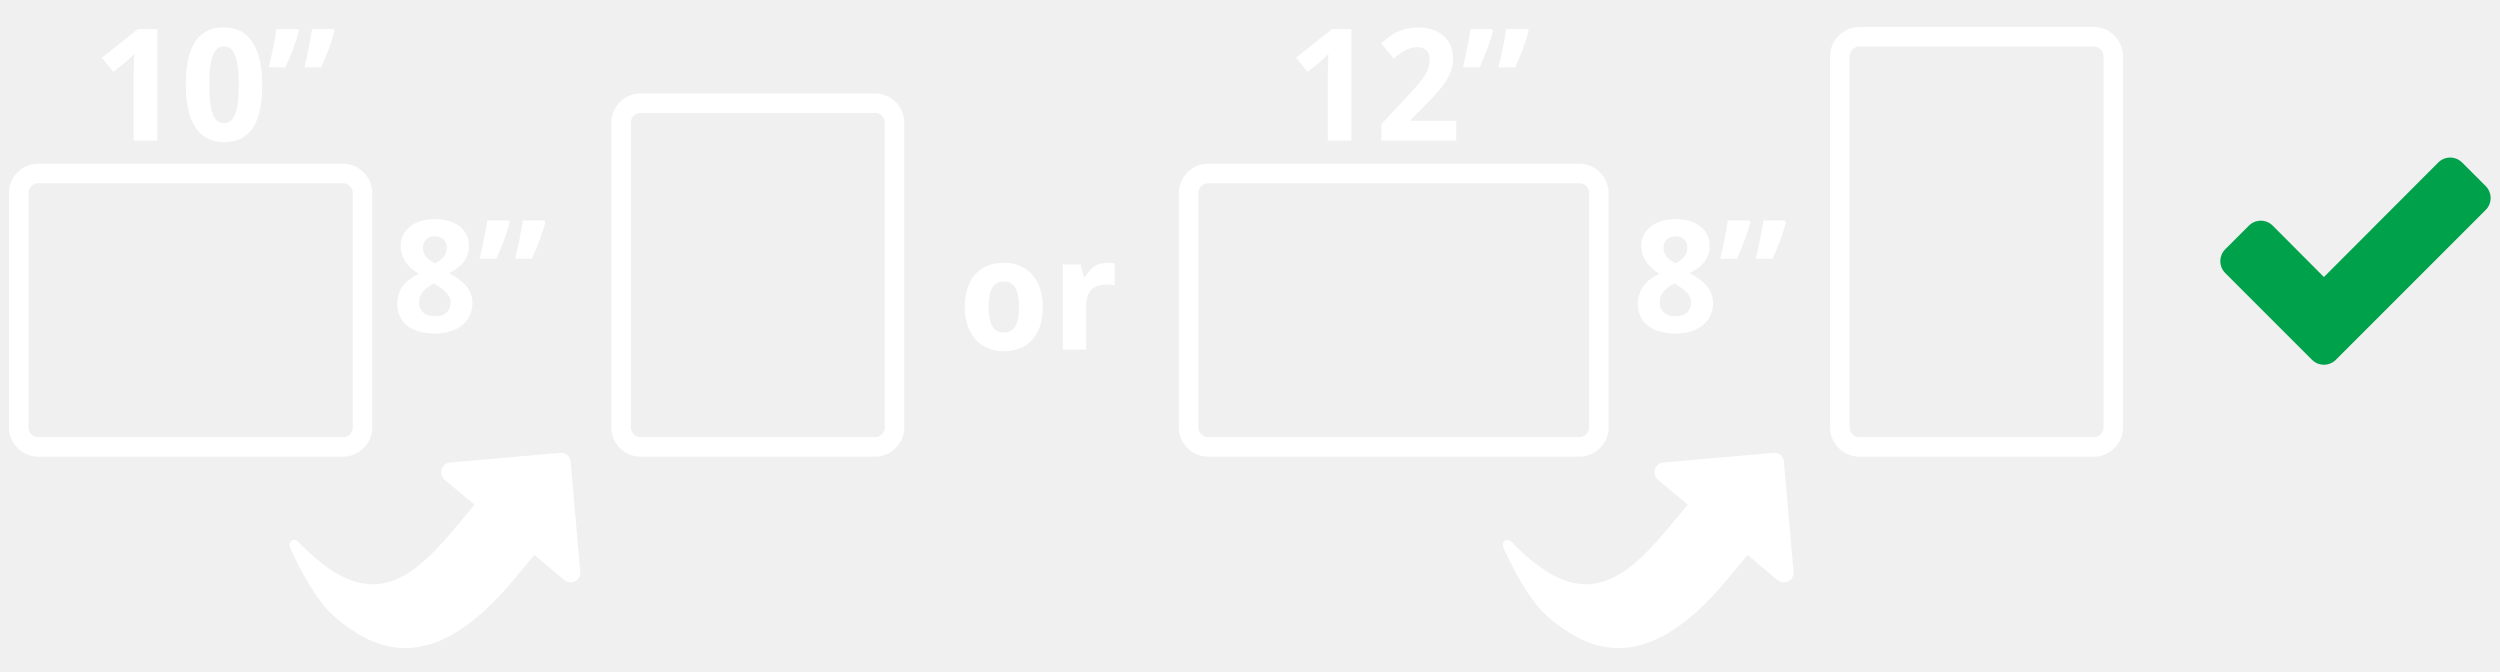
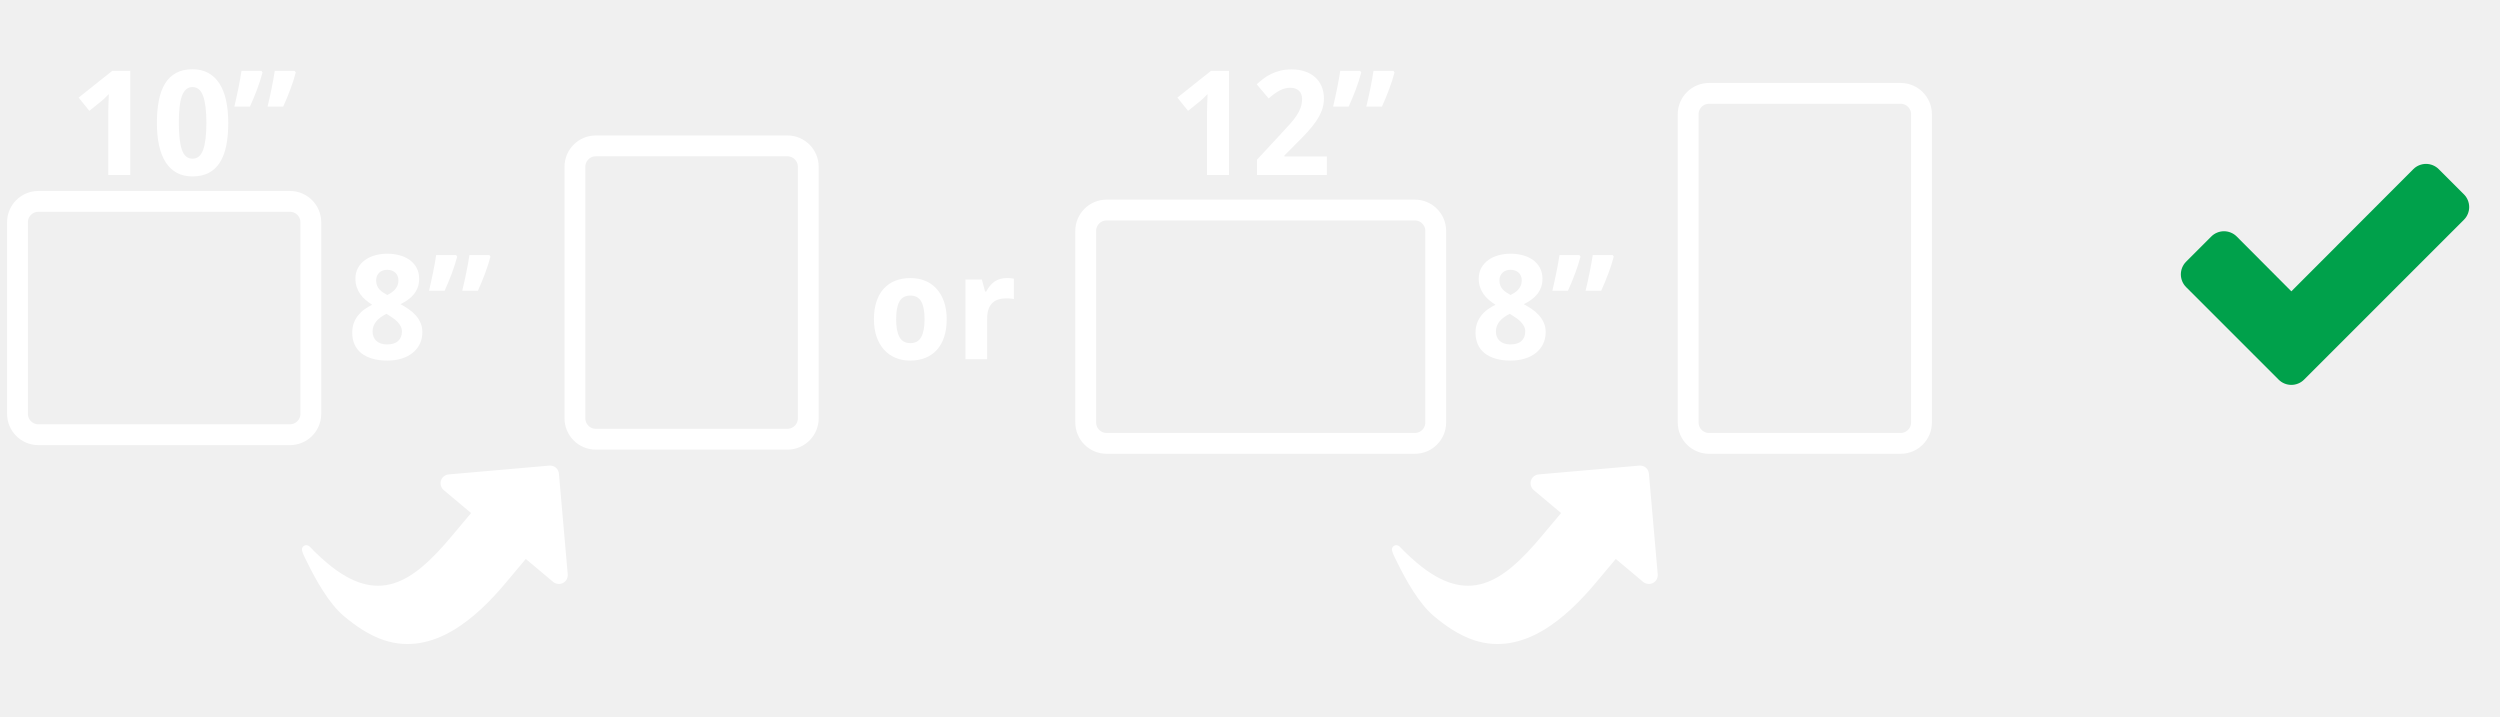
- <svg xmlns="http://www.w3.org/2000/svg" version="1.1" id="Layer_1" x="0px" y="0px" width="640px" height="172px" viewBox="0 0 640 172" enable-background="new 0 0 640 172" xml:space="preserve">
+ <svg xmlns="http://www.w3.org/2000/svg" version="1.1" id="Layer_1" x="0px" y="0px" width="600px" height="172px" viewBox="0 0 600 172" enable-background="new 0 0 600 172" xml:space="preserve">
  <g>
-     <path fill="none" stroke="#FFFFFF" stroke-width="5" d="M92.797,109.41c0,2.75-2.25,5-5,5h-78c-2.75,0-5-2.25-5-5v-60   c0-2.75,2.25-5,5-5h78c2.75,0,5,2.25,5,5V109.41z" />
+     <path fill="none" stroke="#FFFFFF" stroke-width="5" d="M74.597,99.331c0,2.75-2.25,5-5,5h-60.4c-2.75,0-5-2.25-5-5v-46   c0-2.75,2.25-5,5-5h60.4c2.75,0,5,2.25,5,5V99.331z" />
  </g>
  <g>
-     <path fill="none" stroke="#FFFFFF" stroke-width="5" d="M224,26.41c2.75,0,5,2.25,5,5v78c0,2.75-2.25,5-5,5h-60c-2.75,0-5-2.25-5-5   v-78c0-2.75,2.25-5,5-5H224z" />
+     <path fill="none" stroke="#FFFFFF" stroke-width="5" d="M188.984,35.01c2.75,0,5,2.25,5,5v60.4c0,2.75-2.25,5-5,5h-46   c-2.75,0-5-2.25-5-5v-60.4c0-2.75,2.25-5,5-5H188.984z" />
  </g>
  <g>
-     <path fill="none" stroke="#FFFFFF" stroke-width="5" d="M409.297,109.41c0,2.75-2.25,5-5,5h-95c-2.75,0-5-2.25-5-5v-60   c0-2.75,2.25-5,5-5h95c2.75,0,5,2.25,5,5V109.41z" />
+     <path fill="none" stroke="#FFFFFF" stroke-width="5" d="M344.572,101.41c0,2.75-2.25,5-5,5h-74c-2.75,0-5-2.25-5-5v-46   c0-2.75,2.25-5,5-5h74c2.75,0,5,2.25,5,5V101.41z" />
  </g>
  <g>
-     <path fill="none" stroke="#FFFFFF" stroke-width="5" d="M536,9.41c2.75,0,5,2.25,5,5v95c0,2.75-2.25,5-5,5h-60c-2.75,0-5-2.25-5-5   v-95c0-2.75,2.25-5,5-5H536z" />
+     <path fill="none" stroke="#FFFFFF" stroke-width="5" d="M456.159,22.41c2.75,0,5,2.25,5,5v74c0,2.75-2.25,5-5,5h-46   c-2.75,0-5-2.25-5-5v-74c0-2.75,2.25-5,5-5H456.159z" />
  </g>
  <g>
-     <path fill="#FFFFFF" d="M266.953,78.565c0,1.823-0.231,3.438-0.693,4.844s-1.126,2.591-1.992,3.555s-1.921,1.696-3.164,2.197   c-1.244,0.501-2.64,0.752-4.189,0.752c-1.445,0-2.773-0.251-3.984-0.752s-2.256-1.233-3.135-2.197s-1.566-2.148-2.061-3.555   c-0.495-1.406-0.742-3.021-0.742-4.844c0-1.81,0.231-3.418,0.693-4.824c0.462-1.406,1.126-2.588,1.992-3.545   c0.866-0.957,1.917-1.683,3.154-2.178c1.237-0.495,2.637-0.742,4.199-0.742c1.445,0,2.773,0.247,3.984,0.742   s2.256,1.221,3.135,2.178s1.565,2.139,2.061,3.545S266.953,76.755,266.953,78.565z M253.086,78.565   c0,2.175,0.306,3.812,0.918,4.912c0.612,1.101,1.608,1.65,2.988,1.65c1.367,0,2.356-0.554,2.969-1.66   c0.612-1.106,0.918-2.741,0.918-4.902c0-2.175-0.306-3.799-0.918-4.873c-0.612-1.074-1.615-1.611-3.008-1.611   c-1.367,0-2.354,0.537-2.959,1.611S253.086,76.39,253.086,78.565z" />
-     <path fill="#FFFFFF" d="M283.477,67.276c0.156,0,0.329,0.003,0.518,0.01s0.371,0.02,0.547,0.039s0.339,0.039,0.488,0.059   s0.264,0.042,0.342,0.068v5.586c-0.104-0.026-0.247-0.052-0.43-0.078s-0.374-0.049-0.576-0.068s-0.4-0.032-0.596-0.039   s-0.358-0.01-0.488-0.01c-0.769,0-1.475,0.098-2.119,0.293s-1.198,0.511-1.66,0.947s-0.82,1.009-1.074,1.719   s-0.381,1.579-0.381,2.607v11.113h-5.957V67.686h4.512l0.879,3.281h0.293c0.313-0.56,0.651-1.067,1.016-1.523   s0.771-0.843,1.221-1.162s0.957-0.566,1.523-0.742S282.747,67.276,283.477,67.276z" />
+     <path fill="#FFFFFF" d="M227.209,76.612c0,1.596-0.202,3.008-0.606,4.238c-0.405,1.23-0.986,2.268-1.743,3.111   c-0.758,0.843-1.681,1.483-2.769,1.922c-1.088,0.438-2.311,0.658-3.666,0.658c-1.265,0-2.427-0.22-3.486-0.658   s-1.974-1.079-2.743-1.922c-0.769-0.844-1.37-1.881-1.803-3.111c-0.433-1.23-0.649-2.643-0.649-4.238   c0-1.583,0.202-2.99,0.606-4.221s0.985-2.265,1.743-3.102c0.758-0.838,1.678-1.473,2.76-1.906c1.082-0.433,2.307-0.648,3.674-0.648   c1.265,0,2.427,0.216,3.486,0.648c1.06,0.434,1.974,1.068,2.743,1.906c0.769,0.837,1.37,1.871,1.803,3.102   C226.992,73.622,227.209,75.029,227.209,76.612z M215.075,76.612c0,1.903,0.268,3.336,0.803,4.299   c0.535,0.963,1.407,1.443,2.615,1.443c1.196,0,2.062-0.483,2.598-1.452c0.535-0.968,0.803-2.398,0.803-4.29   c0-1.902-0.268-3.323-0.803-4.264c-0.536-0.939-1.413-1.41-2.632-1.41c-1.196,0-2.06,0.471-2.589,1.41   C215.34,73.289,215.075,74.71,215.075,76.612z" />
+     <path fill="#FFFFFF" d="M241.667,66.735c0.137,0,0.288,0.003,0.453,0.008c0.165,0.006,0.325,0.018,0.479,0.034   c0.154,0.018,0.296,0.034,0.428,0.052c0.131,0.017,0.23,0.037,0.299,0.06v4.888c-0.092-0.022-0.217-0.045-0.376-0.068   c-0.16-0.022-0.328-0.043-0.504-0.06c-0.177-0.018-0.351-0.028-0.521-0.034s-0.313-0.009-0.427-0.009   c-0.673,0-1.291,0.085-1.854,0.257c-0.564,0.17-1.049,0.447-1.453,0.828c-0.404,0.382-0.718,0.884-0.939,1.504   c-0.223,0.621-0.333,1.382-0.333,2.281V86.2h-5.213V67.094h3.947l0.77,2.871h0.256c0.273-0.489,0.57-0.934,0.889-1.333   c0.319-0.398,0.676-0.737,1.068-1.017c0.394-0.279,0.838-0.496,1.333-0.649C240.463,66.812,241.029,66.735,241.667,66.735z" />
  </g>
  <g>
-     <path fill="#FFFFFF" d="M40.259,36h-6.035V19.477c0-0.338,0.003-0.745,0.01-1.221c0.006-0.475,0.02-0.97,0.039-1.484   c0.02-0.514,0.039-1.032,0.059-1.553c0.02-0.521,0.036-0.996,0.049-1.426c-0.065,0.078-0.176,0.195-0.332,0.352   s-0.332,0.329-0.527,0.518c-0.195,0.189-0.397,0.381-0.605,0.576c-0.208,0.195-0.41,0.371-0.605,0.527l-3.281,2.637l-2.93-3.633   l9.199-7.324h4.961V36z" />
-     <path fill="#FFFFFF" d="M67.134,21.723c0,2.305-0.179,4.362-0.537,6.172c-0.358,1.81-0.931,3.347-1.719,4.609   c-0.788,1.263-1.804,2.227-3.047,2.891c-1.244,0.664-2.744,0.996-4.502,0.996c-1.654,0-3.093-0.332-4.316-0.996   c-1.224-0.664-2.24-1.627-3.047-2.891c-0.808-1.263-1.41-2.799-1.807-4.609c-0.397-1.81-0.596-3.867-0.596-6.172   s0.179-4.368,0.537-6.191c0.358-1.823,0.928-3.366,1.709-4.629c0.781-1.263,1.79-2.229,3.027-2.9   c1.237-0.67,2.734-1.006,4.492-1.006c1.641,0,3.073,0.332,4.297,0.996c1.224,0.664,2.246,1.628,3.066,2.891   c0.82,1.263,1.432,2.806,1.836,4.629C66.932,17.335,67.134,19.405,67.134,21.723z M53.579,21.723c0,3.255,0.28,5.703,0.84,7.344   c0.56,1.641,1.53,2.461,2.91,2.461c1.354,0,2.327-0.813,2.92-2.441c0.592-1.627,0.889-4.082,0.889-7.363   c0-3.268-0.296-5.726-0.889-7.373c-0.593-1.647-1.566-2.471-2.92-2.471c-0.69,0-1.273,0.208-1.748,0.625   c-0.476,0.417-0.863,1.035-1.162,1.855c-0.3,0.82-0.515,1.846-0.645,3.076C53.644,18.666,53.579,20.095,53.579,21.723z" />
-     <path fill="#FFFFFF" d="M76.528,7.875c-0.183,0.716-0.4,1.468-0.654,2.256c-0.254,0.788-0.534,1.589-0.84,2.402   c-0.306,0.814-0.625,1.618-0.957,2.412c-0.332,0.794-0.661,1.556-0.986,2.285h-4.277c0.182-0.781,0.368-1.602,0.557-2.461   c0.188-0.859,0.371-1.719,0.547-2.578s0.335-1.692,0.479-2.5c0.143-0.807,0.267-1.556,0.371-2.246h5.469L76.528,7.875z    M85.649,7.875c-0.183,0.716-0.4,1.468-0.654,2.256c-0.254,0.788-0.534,1.589-0.84,2.402c-0.306,0.814-0.625,1.618-0.957,2.412   c-0.332,0.794-0.661,1.556-0.986,2.285h-4.297c0.195-0.781,0.387-1.602,0.576-2.461c0.188-0.859,0.371-1.719,0.547-2.578   s0.335-1.692,0.479-2.5c0.143-0.807,0.267-1.556,0.371-2.246h5.469L85.649,7.875z" />
+     <path fill="#FFFFFF" d="M31.264,42h-5.281V27.542c0-0.296,0.002-0.652,0.008-1.068c0.006-0.416,0.018-0.848,0.034-1.299   c0.018-0.45,0.034-0.902,0.052-1.358c0.017-0.456,0.031-0.872,0.042-1.248c-0.057,0.068-0.154,0.171-0.291,0.308   s-0.291,0.288-0.461,0.453c-0.171,0.166-0.348,0.333-0.53,0.504c-0.183,0.171-0.359,0.325-0.53,0.461l-2.871,2.307l-2.563-3.179   l8.049-6.409h4.341V42z" />
+     <path fill="#FFFFFF" d="M54.78,29.507c0,2.017-0.157,3.817-0.47,5.4c-0.314,1.584-0.815,2.928-1.504,4.033   c-0.69,1.105-1.579,1.948-2.666,2.529c-1.088,0.581-2.401,0.872-3.939,0.872c-1.447,0-2.706-0.291-3.777-0.872   c-1.071-0.581-1.96-1.424-2.666-2.529c-0.707-1.105-1.233-2.449-1.581-4.033c-0.348-1.583-0.521-3.384-0.521-5.4   s0.156-3.822,0.47-5.417c0.313-1.595,0.812-2.945,1.496-4.05c0.684-1.105,1.566-1.951,2.649-2.538   c1.082-0.587,2.393-0.88,3.931-0.88c1.436,0,2.688,0.291,3.76,0.872c1.071,0.581,1.965,1.424,2.683,2.529   c0.718,1.105,1.253,2.456,1.606,4.05C54.603,25.668,54.78,27.479,54.78,29.507z M42.919,29.507c0,2.849,0.245,4.99,0.735,6.426   c0.49,1.436,1.338,2.153,2.546,2.153c1.185,0,2.036-0.712,2.555-2.136c0.519-1.424,0.778-3.572,0.778-6.443   c0-2.859-0.259-5.01-0.778-6.452c-0.519-1.441-1.37-2.162-2.555-2.162c-0.604,0-1.114,0.183-1.529,0.547   c-0.417,0.365-0.755,0.906-1.017,1.624c-0.262,0.718-0.45,1.615-0.564,2.691C42.976,26.833,42.919,28.083,42.919,29.507z" />
+     <path fill="#FFFFFF" d="M63,17.391c-0.16,0.627-0.35,1.285-0.573,1.974c-0.222,0.69-0.467,1.391-0.734,2.103   c-0.268,0.712-0.547,1.416-0.838,2.11c-0.29,0.695-0.578,1.362-0.863,2H56.25c0.159-0.684,0.322-1.401,0.487-2.153   c0.165-0.752,0.324-1.504,0.479-2.256c0.153-0.752,0.293-1.481,0.418-2.188c0.125-0.706,0.233-1.361,0.325-1.965h4.785L63,17.391z    M70.981,17.391c-0.16,0.627-0.351,1.285-0.572,1.974c-0.223,0.69-0.468,1.391-0.735,2.103s-0.547,1.416-0.837,2.11   c-0.291,0.695-0.579,1.362-0.863,2h-3.76c0.171-0.684,0.339-1.401,0.504-2.153s0.325-1.504,0.479-2.256   c0.154-0.752,0.293-1.481,0.419-2.188c0.125-0.706,0.233-1.361,0.325-1.965h4.785L70.981,17.391z" />
  </g>
  <g>
-     <path fill="#FFFFFF" d="M111.337,56.074c1.185,0,2.305,0.144,3.359,0.43s1.979,0.716,2.773,1.289   c0.794,0.573,1.426,1.289,1.895,2.148s0.703,1.868,0.703,3.027c0,0.859-0.13,1.638-0.391,2.334   c-0.261,0.696-0.619,1.328-1.074,1.895c-0.456,0.566-0.996,1.071-1.621,1.514s-1.302,0.847-2.031,1.211   c0.755,0.403,1.494,0.853,2.217,1.348s1.364,1.052,1.924,1.67c0.56,0.618,1.009,1.312,1.348,2.08   c0.338,0.769,0.508,1.628,0.508,2.578c0,1.185-0.234,2.259-0.703,3.223s-1.126,1.784-1.973,2.461   c-0.847,0.677-1.859,1.198-3.037,1.563c-1.179,0.364-2.478,0.547-3.896,0.547c-1.537,0-2.904-0.176-4.102-0.527   c-1.198-0.352-2.207-0.853-3.027-1.504s-1.442-1.452-1.865-2.402c-0.423-0.95-0.635-2.019-0.635-3.203   c0-0.977,0.143-1.855,0.43-2.637c0.286-0.781,0.677-1.484,1.172-2.109c0.495-0.625,1.074-1.179,1.738-1.66s1.374-0.905,2.129-1.27   c-0.638-0.403-1.237-0.843-1.797-1.318c-0.56-0.476-1.045-1.003-1.455-1.582s-0.736-1.221-0.977-1.924   c-0.241-0.703-0.361-1.478-0.361-2.324c0-1.133,0.237-2.126,0.713-2.979c0.475-0.853,1.116-1.569,1.924-2.148   c0.807-0.579,1.738-1.013,2.793-1.299S110.178,56.074,111.337,56.074z M107.294,77.402c0,0.521,0.084,0.999,0.254,1.436   c0.169,0.437,0.42,0.811,0.752,1.123s0.745,0.557,1.24,0.732c0.495,0.176,1.067,0.264,1.719,0.264c1.367,0,2.389-0.322,3.066-0.967   c0.677-0.645,1.016-1.494,1.016-2.549c0-0.547-0.114-1.038-0.342-1.475c-0.228-0.437-0.521-0.84-0.879-1.211   c-0.358-0.371-0.765-0.713-1.221-1.025c-0.456-0.313-0.912-0.612-1.367-0.898l-0.43-0.273c-0.573,0.286-1.094,0.596-1.563,0.928   s-0.869,0.696-1.201,1.094s-0.589,0.83-0.771,1.299C107.385,76.348,107.294,76.855,107.294,77.402z M111.298,60.488   c-0.43,0-0.83,0.065-1.201,0.195s-0.69,0.319-0.957,0.566c-0.267,0.247-0.479,0.554-0.635,0.918s-0.234,0.774-0.234,1.23   c0,0.547,0.081,1.019,0.244,1.416c0.163,0.397,0.384,0.749,0.664,1.055c0.28,0.306,0.605,0.579,0.977,0.82s0.765,0.479,1.182,0.713   c0.403-0.208,0.788-0.437,1.152-0.684c0.364-0.247,0.687-0.53,0.967-0.85c0.28-0.319,0.504-0.681,0.674-1.084   c0.169-0.403,0.254-0.866,0.254-1.387c0-0.456-0.078-0.866-0.234-1.23s-0.371-0.671-0.645-0.918s-0.599-0.437-0.977-0.566   C112.15,60.554,111.74,60.488,111.298,60.488z" />
-     <path fill="#FFFFFF" d="M130.497,56.875c-0.183,0.716-0.4,1.468-0.654,2.256s-0.534,1.589-0.84,2.402   c-0.306,0.813-0.625,1.618-0.957,2.412s-0.661,1.556-0.986,2.285h-4.277c0.182-0.781,0.368-1.602,0.557-2.461   c0.188-0.859,0.371-1.719,0.547-2.578s0.335-1.692,0.479-2.5c0.143-0.808,0.267-1.556,0.371-2.246h5.469L130.497,56.875z    M139.618,56.875c-0.183,0.716-0.4,1.468-0.654,2.256s-0.534,1.589-0.84,2.402c-0.306,0.813-0.625,1.618-0.957,2.412   s-0.661,1.556-0.986,2.285h-4.297c0.195-0.781,0.387-1.602,0.576-2.461c0.188-0.859,0.371-1.719,0.547-2.578s0.335-1.692,0.479-2.5   c0.143-0.808,0.267-1.556,0.371-2.246h5.469L139.618,56.875z" />
+     <path fill="#FFFFFF" d="M92.958,60.89c1.037,0,2.017,0.126,2.939,0.377c0.923,0.25,1.731,0.626,2.427,1.127   c0.695,0.502,1.248,1.129,1.658,1.881s0.615,1.635,0.615,2.648c0,0.752-0.114,1.433-0.342,2.042   c-0.228,0.61-0.542,1.162-0.94,1.658c-0.399,0.495-0.872,0.938-1.418,1.324c-0.547,0.388-1.14,0.741-1.777,1.06   c0.661,0.354,1.307,0.746,1.94,1.18c0.632,0.433,1.193,0.92,1.683,1.461c0.49,0.541,0.883,1.147,1.179,1.82   c0.296,0.672,0.444,1.424,0.444,2.256c0,1.036-0.205,1.977-0.615,2.819c-0.41,0.844-0.986,1.562-1.726,2.153   c-0.741,0.593-1.626,1.049-2.658,1.367s-2.167,0.479-3.409,0.479c-1.345,0-2.541-0.154-3.589-0.461   c-1.048-0.309-1.931-0.746-2.649-1.316c-0.718-0.569-1.262-1.271-1.632-2.102c-0.37-0.832-0.555-1.767-0.555-2.803   c0-0.855,0.125-1.624,0.376-2.308c0.25-0.684,0.592-1.299,1.025-1.846c0.433-0.547,0.94-1.031,1.521-1.452   c0.581-0.422,1.202-0.792,1.863-1.111c-0.559-0.353-1.083-0.737-1.572-1.153c-0.49-0.416-0.915-0.877-1.273-1.385   c-0.359-0.507-0.644-1.067-0.854-1.683c-0.211-0.615-0.316-1.293-0.316-2.034c0-0.991,0.208-1.859,0.624-2.606   c0.416-0.746,0.977-1.372,1.683-1.88c0.706-0.507,1.521-0.886,2.444-1.136C90.975,61.016,91.943,60.89,92.958,60.89z M89.42,79.552   c0,0.456,0.074,0.875,0.222,1.257c0.148,0.382,0.367,0.709,0.658,0.982c0.29,0.273,0.652,0.487,1.085,0.641   c0.433,0.154,0.934,0.231,1.504,0.231c1.196,0,2.09-0.282,2.683-0.847c0.592-0.563,0.889-1.308,0.889-2.229   c0-0.479-0.1-0.909-0.299-1.291c-0.199-0.381-0.456-0.734-0.769-1.06c-0.314-0.324-0.67-0.624-1.068-0.897   c-0.399-0.273-0.798-0.535-1.196-0.785l-0.376-0.24c-0.501,0.251-0.957,0.521-1.367,0.813c-0.41,0.29-0.761,0.609-1.051,0.957   c-0.291,0.348-0.516,0.727-0.675,1.137C89.5,78.63,89.42,79.073,89.42,79.552z M92.923,64.753c-0.376,0-0.727,0.057-1.051,0.17   c-0.325,0.114-0.604,0.28-0.838,0.496c-0.233,0.217-0.418,0.484-0.555,0.803c-0.137,0.319-0.205,0.679-0.205,1.077   c0,0.479,0.071,0.892,0.213,1.239s0.336,0.655,0.581,0.923s0.53,0.507,0.854,0.718c0.325,0.211,0.669,0.418,1.034,0.623   c0.353-0.182,0.689-0.381,1.008-0.598c0.319-0.216,0.601-0.464,0.846-0.743c0.245-0.279,0.441-0.596,0.589-0.948   c0.148-0.354,0.222-0.758,0.222-1.214c0-0.398-0.068-0.758-0.205-1.077c-0.137-0.318-0.325-0.586-0.564-0.803   c-0.239-0.216-0.524-0.382-0.854-0.496C93.669,64.81,93.311,64.753,92.923,64.753z" />
+     <path fill="#FFFFFF" d="M109.723,61.591c-0.16,0.627-0.35,1.285-0.573,1.974c-0.222,0.689-0.467,1.391-0.734,2.103   c-0.268,0.712-0.547,1.416-0.838,2.11c-0.29,0.695-0.578,1.361-0.863,1.999h-3.743c0.159-0.684,0.322-1.4,0.487-2.152   c0.165-0.752,0.324-1.504,0.479-2.256c0.153-0.752,0.293-1.481,0.418-2.188c0.125-0.707,0.233-1.361,0.325-1.966h4.785   L109.723,61.591z M117.704,61.591c-0.16,0.627-0.351,1.285-0.572,1.974c-0.223,0.689-0.468,1.391-0.735,2.103   s-0.547,1.416-0.837,2.11c-0.291,0.695-0.579,1.361-0.863,1.999h-3.76c0.171-0.684,0.339-1.4,0.504-2.152s0.325-1.504,0.479-2.256   c0.154-0.752,0.293-1.481,0.419-2.188c0.125-0.707,0.233-1.361,0.325-1.966h4.785L117.704,61.591z" />
  </g>
  <g>
-     <path fill="#FFFFFF" d="M345.957,36h-6.035V19.477c0-0.338,0.003-0.745,0.01-1.221c0.006-0.475,0.02-0.97,0.039-1.484   c0.02-0.514,0.039-1.032,0.059-1.553c0.02-0.521,0.035-0.996,0.049-1.426c-0.065,0.078-0.176,0.195-0.332,0.352   s-0.332,0.329-0.527,0.518c-0.195,0.189-0.397,0.381-0.605,0.576c-0.209,0.195-0.41,0.371-0.605,0.527l-3.281,2.637l-2.93-3.633   l9.199-7.324h4.961V36z" />
-     <path fill="#FFFFFF" d="M372.793,36h-19.16v-4.199l6.719-7.246c0.846-0.911,1.614-1.751,2.305-2.52   c0.689-0.768,1.282-1.517,1.777-2.246c0.494-0.729,0.879-1.471,1.152-2.227c0.273-0.755,0.41-1.569,0.41-2.441   c0-0.963-0.29-1.712-0.869-2.246c-0.58-0.534-1.357-0.801-2.334-0.801c-1.029,0-2.019,0.254-2.969,0.762   c-0.951,0.508-1.947,1.23-2.988,2.168l-3.281-3.887c0.586-0.534,1.197-1.045,1.836-1.533c0.638-0.488,1.341-0.921,2.109-1.299   c0.768-0.377,1.614-0.68,2.539-0.908c0.924-0.228,1.959-0.342,3.105-0.342c1.367,0,2.594,0.189,3.682,0.566   c1.087,0.378,2.015,0.915,2.783,1.611c0.768,0.697,1.357,1.54,1.768,2.529c0.41,0.99,0.615,2.103,0.615,3.34   c0,1.12-0.195,2.191-0.586,3.213c-0.391,1.022-0.925,2.025-1.602,3.008c-0.678,0.983-1.462,1.96-2.354,2.93   c-0.893,0.97-1.846,1.957-2.861,2.959l-3.438,3.457v0.273h11.641V36z" />
-     <path fill="#FFFFFF" d="M382.227,7.875c-0.183,0.716-0.4,1.468-0.654,2.256c-0.254,0.788-0.534,1.589-0.84,2.402   c-0.307,0.814-0.625,1.618-0.957,2.412c-0.332,0.794-0.661,1.556-0.986,2.285h-4.277c0.182-0.781,0.367-1.602,0.557-2.461   c0.188-0.859,0.371-1.719,0.547-2.578s0.335-1.692,0.479-2.5c0.143-0.807,0.267-1.556,0.371-2.246h5.469L382.227,7.875z    M391.348,7.875c-0.183,0.716-0.4,1.468-0.654,2.256c-0.254,0.788-0.534,1.589-0.84,2.402c-0.307,0.814-0.625,1.618-0.957,2.412   c-0.332,0.794-0.661,1.556-0.986,2.285h-4.297c0.195-0.781,0.387-1.602,0.576-2.461c0.188-0.859,0.371-1.719,0.547-2.578   s0.335-1.692,0.479-2.5c0.143-0.807,0.267-1.556,0.371-2.246h5.469L391.348,7.875z" />
+     <path fill="#FFFFFF" d="M294.962,42h-5.281V27.542c0-0.296,0.002-0.652,0.008-1.068c0.006-0.416,0.018-0.848,0.034-1.299   c0.018-0.45,0.034-0.902,0.052-1.358c0.017-0.456,0.031-0.872,0.042-1.248c-0.057,0.068-0.154,0.171-0.291,0.308   s-0.291,0.288-0.461,0.453c-0.171,0.166-0.348,0.333-0.53,0.504c-0.183,0.171-0.359,0.325-0.53,0.461l-2.871,2.307l-2.563-3.179   l8.049-6.409h4.341V42z" />
+     <path fill="#FFFFFF" d="M318.443,42h-16.765v-3.674l5.879-6.34c0.74-0.797,1.413-1.532,2.017-2.205   c0.604-0.672,1.122-1.327,1.555-1.965c0.434-0.638,0.77-1.287,1.009-1.948c0.239-0.661,0.358-1.373,0.358-2.136   c0-0.843-0.254-1.498-0.76-1.965c-0.508-0.467-1.188-0.701-2.043-0.701c-0.9,0-1.766,0.222-2.598,0.667s-1.703,1.077-2.614,1.897   l-2.871-3.401c0.513-0.467,1.048-0.914,1.606-1.342c0.559-0.427,1.174-0.806,1.846-1.136c0.672-0.33,1.412-0.595,2.222-0.794   c0.809-0.199,1.714-0.299,2.718-0.299c1.195,0,2.27,0.166,3.221,0.496c0.951,0.331,1.764,0.801,2.436,1.41s1.188,1.347,1.547,2.213   c0.359,0.866,0.538,1.84,0.538,2.922c0,0.98-0.171,1.917-0.513,2.811c-0.342,0.895-0.809,1.772-1.401,2.632   c-0.593,0.861-1.279,1.715-2.06,2.563c-0.78,0.849-1.615,1.712-2.504,2.589l-3.008,3.025v0.239h10.186V42z" />
+     <path fill="#FFFFFF" d="M326.698,17.391c-0.159,0.627-0.351,1.285-0.573,1.974c-0.221,0.69-0.467,1.391-0.734,2.103   s-0.547,1.416-0.838,2.11c-0.289,0.695-0.578,1.362-0.862,2h-3.743c0.16-0.684,0.322-1.401,0.488-2.153   c0.164-0.752,0.324-1.504,0.479-2.256c0.152-0.752,0.293-1.481,0.418-2.188c0.125-0.706,0.233-1.361,0.324-1.965h4.785   L326.698,17.391z M334.68,17.391c-0.16,0.627-0.352,1.285-0.572,1.974c-0.223,0.69-0.469,1.391-0.736,2.103   s-0.547,1.416-0.836,2.11c-0.291,0.695-0.579,1.362-0.863,2h-3.76c0.17-0.684,0.338-1.401,0.504-2.153   c0.164-0.752,0.324-1.504,0.479-2.256s0.293-1.481,0.418-2.188c0.125-0.706,0.234-1.361,0.325-1.965h4.785L334.68,17.391z" />
  </g>
  <g>
-     <path fill="#FFFFFF" d="M428.932,56.074c1.185,0,2.305,0.144,3.359,0.43s1.979,0.716,2.773,1.289   c0.794,0.573,1.426,1.289,1.895,2.148s0.703,1.868,0.703,3.027c0,0.859-0.131,1.638-0.391,2.334   c-0.261,0.696-0.619,1.328-1.074,1.895c-0.456,0.566-0.996,1.071-1.621,1.514s-1.303,0.847-2.031,1.211   c0.755,0.403,1.494,0.853,2.217,1.348s1.363,1.052,1.924,1.67c0.56,0.618,1.009,1.312,1.348,2.08   c0.338,0.769,0.508,1.628,0.508,2.578c0,1.185-0.234,2.259-0.703,3.223s-1.127,1.784-1.973,2.461   c-0.847,0.677-1.859,1.198-3.037,1.563c-1.179,0.364-2.478,0.547-3.896,0.547c-1.537,0-2.904-0.176-4.102-0.527   c-1.198-0.352-2.207-0.853-3.027-1.504s-1.442-1.452-1.865-2.402c-0.424-0.95-0.635-2.019-0.635-3.203   c0-0.977,0.143-1.855,0.43-2.637c0.286-0.781,0.677-1.484,1.172-2.109c0.494-0.625,1.074-1.179,1.738-1.66s1.373-0.905,2.129-1.27   c-0.639-0.403-1.237-0.843-1.797-1.318c-0.561-0.476-1.045-1.003-1.455-1.582s-0.736-1.221-0.977-1.924   c-0.241-0.703-0.361-1.478-0.361-2.324c0-1.133,0.237-2.126,0.713-2.979c0.475-0.853,1.116-1.569,1.924-2.148   c0.807-0.579,1.738-1.013,2.793-1.299S427.772,56.074,428.932,56.074z M424.889,77.402c0,0.521,0.084,0.999,0.254,1.436   c0.169,0.437,0.42,0.811,0.752,1.123s0.745,0.557,1.24,0.732c0.494,0.176,1.067,0.264,1.719,0.264c1.367,0,2.389-0.322,3.066-0.967   c0.677-0.645,1.016-1.494,1.016-2.549c0-0.547-0.114-1.038-0.342-1.475c-0.229-0.437-0.521-0.84-0.879-1.211   c-0.358-0.371-0.766-0.713-1.221-1.025c-0.456-0.313-0.912-0.612-1.367-0.898l-0.43-0.273c-0.573,0.286-1.094,0.596-1.563,0.928   s-0.869,0.696-1.201,1.094s-0.59,0.83-0.771,1.299C424.979,76.348,424.889,76.855,424.889,77.402z M428.893,60.488   c-0.43,0-0.83,0.065-1.201,0.195s-0.69,0.319-0.957,0.566c-0.268,0.247-0.479,0.554-0.635,0.918s-0.234,0.774-0.234,1.23   c0,0.547,0.081,1.019,0.244,1.416c0.162,0.397,0.384,0.749,0.664,1.055c0.279,0.306,0.605,0.579,0.977,0.82   s0.765,0.479,1.182,0.713c0.403-0.208,0.787-0.437,1.152-0.684c0.364-0.247,0.687-0.53,0.967-0.85   c0.279-0.319,0.504-0.681,0.674-1.084c0.169-0.403,0.254-0.866,0.254-1.387c0-0.456-0.078-0.866-0.234-1.23   s-0.371-0.671-0.645-0.918s-0.6-0.437-0.977-0.566C429.745,60.554,429.335,60.488,428.893,60.488z" />
-     <path fill="#FFFFFF" d="M448.092,56.875c-0.183,0.716-0.4,1.468-0.654,2.256s-0.534,1.589-0.84,2.402   c-0.307,0.813-0.625,1.618-0.957,2.412s-0.661,1.556-0.986,2.285h-4.277c0.182-0.781,0.367-1.602,0.557-2.461   c0.188-0.859,0.371-1.719,0.547-2.578s0.335-1.692,0.479-2.5c0.143-0.808,0.267-1.556,0.371-2.246h5.469L448.092,56.875z    M457.213,56.875c-0.183,0.716-0.4,1.468-0.654,2.256s-0.534,1.589-0.84,2.402c-0.307,0.813-0.625,1.618-0.957,2.412   s-0.661,1.556-0.986,2.285h-4.297c0.195-0.781,0.387-1.602,0.576-2.461c0.188-0.859,0.371-1.719,0.547-2.578s0.335-1.692,0.479-2.5   c0.143-0.808,0.267-1.556,0.371-2.246h5.469L457.213,56.875z" />
+     <path fill="#FFFFFF" d="M362.553,60.89c1.036,0,2.016,0.126,2.939,0.377c0.922,0.25,1.73,0.626,2.426,1.127   c0.695,0.502,1.248,1.129,1.658,1.881s0.615,1.635,0.615,2.648c0,0.752-0.114,1.433-0.342,2.042   c-0.229,0.61-0.541,1.162-0.939,1.658c-0.399,0.495-0.872,0.938-1.419,1.324c-0.547,0.388-1.14,0.741-1.777,1.06   c0.661,0.354,1.308,0.746,1.94,1.18c0.631,0.433,1.192,0.92,1.683,1.461c0.489,0.541,0.883,1.147,1.179,1.82   c0.297,0.672,0.445,1.424,0.445,2.256c0,1.036-0.205,1.977-0.615,2.819c-0.41,0.844-0.986,1.562-1.727,2.153   c-0.74,0.593-1.627,1.049-2.658,1.367s-2.167,0.479-3.408,0.479c-1.346,0-2.541-0.154-3.59-0.461   c-1.048-0.309-1.931-0.746-2.648-1.316c-0.718-0.569-1.262-1.271-1.633-2.102c-0.369-0.832-0.555-1.767-0.555-2.803   c0-0.855,0.125-1.624,0.376-2.308s0.593-1.299,1.025-1.846s0.94-1.031,1.521-1.452c0.582-0.422,1.202-0.792,1.863-1.111   c-0.559-0.353-1.082-0.737-1.572-1.153s-0.914-0.877-1.273-1.385c-0.359-0.507-0.644-1.067-0.854-1.683   c-0.212-0.615-0.316-1.293-0.316-2.034c0-0.991,0.207-1.859,0.623-2.606c0.416-0.746,0.977-1.372,1.684-1.88   c0.706-0.507,1.521-0.886,2.443-1.136C360.57,61.016,361.538,60.89,362.553,60.89z M359.015,79.552   c0,0.456,0.073,0.875,0.222,1.257s0.367,0.709,0.658,0.982s0.652,0.487,1.086,0.641c0.432,0.154,0.934,0.231,1.504,0.231   c1.195,0,2.09-0.282,2.683-0.847c0.593-0.563,0.889-1.308,0.889-2.229c0-0.479-0.101-0.909-0.3-1.291   c-0.199-0.381-0.455-0.734-0.768-1.06c-0.314-0.324-0.67-0.624-1.068-0.897c-0.399-0.273-0.799-0.535-1.197-0.785l-0.375-0.24   c-0.502,0.251-0.957,0.521-1.367,0.813c-0.41,0.29-0.762,0.609-1.051,0.957c-0.291,0.348-0.517,0.727-0.676,1.137   C359.094,78.63,359.015,79.073,359.015,79.552z M362.518,64.753c-0.375,0-0.727,0.057-1.051,0.17   c-0.324,0.114-0.604,0.28-0.838,0.496c-0.232,0.217-0.418,0.484-0.555,0.803c-0.137,0.319-0.205,0.679-0.205,1.077   c0,0.479,0.07,0.892,0.213,1.239s0.336,0.655,0.582,0.923c0.244,0.268,0.529,0.507,0.854,0.718c0.326,0.211,0.67,0.418,1.035,0.623   c0.353-0.182,0.688-0.381,1.008-0.598c0.318-0.216,0.601-0.464,0.846-0.743s0.441-0.596,0.59-0.948   c0.148-0.354,0.223-0.758,0.223-1.214c0-0.398-0.068-0.758-0.205-1.077c-0.137-0.318-0.325-0.586-0.564-0.803   c-0.239-0.216-0.524-0.382-0.854-0.496C363.264,64.81,362.905,64.753,362.518,64.753z" />
+     <path fill="#FFFFFF" d="M379.317,61.591c-0.159,0.627-0.351,1.285-0.573,1.974c-0.221,0.689-0.467,1.391-0.734,2.103   s-0.547,1.416-0.838,2.11c-0.289,0.695-0.578,1.361-0.862,1.999h-3.743c0.16-0.684,0.322-1.4,0.488-2.152   c0.164-0.752,0.324-1.504,0.479-2.256c0.152-0.752,0.293-1.481,0.418-2.188c0.125-0.707,0.233-1.361,0.324-1.966h4.785   L379.317,61.591z M387.299,61.591c-0.16,0.627-0.352,1.285-0.572,1.974c-0.223,0.689-0.469,1.391-0.736,2.103   s-0.547,1.416-0.836,2.11c-0.291,0.695-0.579,1.361-0.863,1.999h-3.76c0.17-0.684,0.338-1.4,0.504-2.152   c0.164-0.752,0.324-1.504,0.479-2.256s0.293-1.481,0.418-2.188c0.125-0.707,0.234-1.361,0.325-1.966h4.785L387.299,61.591z" />
  </g>
  <g>
-     <path fill="#FFFFFF" d="M75.548,142.944c-0.412-0.906-1.093-2.039-1.345-3.016c-0.124-0.46-0.158-0.846,0.193-1.265   c0.503-0.598,1.283-0.556,1.852-0.079c0.479,0.402,0.916,0.974,1.371,1.405c1.15,1.119,2.328,2.208,3.555,3.238   c14.273,11.977,23.863,5.593,34.686-7.304l5.623-6.703l-7.66-6.428c-1.047-0.879-1.187-2.475-0.309-3.522   c0.428-0.509,1.039-0.812,1.699-0.869l28.176-2.465c0.661-0.058,1.315,0.135,1.824,0.562s0.813,1.038,0.869,1.698l2.465,28.177   c0.059,0.661-0.133,1.315-0.561,1.824c-0.879,1.047-2.475,1.187-3.522,0.308l-7.66-6.428l-5.624,6.703   c-8.236,9.815-20.217,20.567-34.029,16.064c-4.227-1.405-7.944-3.963-11.296-6.775C81.665,154.553,77.947,147.863,75.548,142.944z" />
+     <path fill="#FFFFFF" d="M73.691,134.891c-0.352-0.777-0.936-1.748-1.152-2.584c-0.105-0.395-0.135-0.725,0.167-1.084   c0.431-0.513,1.099-0.477,1.586-0.067c0.41,0.344,0.786,0.834,1.175,1.204c0.986,0.958,1.995,1.893,3.047,2.775   c12.232,10.265,20.451,4.793,29.727-6.26l4.82-5.744l-6.566-5.509c-0.896-0.753-1.017-2.121-0.264-3.019   c0.366-0.436,0.89-0.696,1.455-0.745l24.148-2.113c0.566-0.049,1.127,0.115,1.563,0.481c0.437,0.366,0.695,0.89,0.745,1.456   l2.113,24.148c0.049,0.565-0.115,1.126-0.481,1.563c-0.753,0.898-2.121,1.018-3.019,0.264l-6.565-5.509l-4.82,5.744   c-7.058,8.412-17.325,17.627-29.164,13.768c-3.622-1.204-6.81-3.397-9.681-5.807C78.936,144.84,75.748,139.106,73.691,134.891z" />
  </g>
  <g>
-     <path fill="#00A14B" d="M636.355,53.728l-32.324,32.325l-6.072,6.072c-0.804,0.804-1.92,1.25-3.036,1.25s-2.232-0.446-3.036-1.25   l-6.072-6.072l-16.162-16.162c-0.804-0.804-1.25-1.92-1.25-3.036s0.446-2.232,1.25-3.036l6.072-6.072   c0.804-0.804,1.92-1.25,3.036-1.25s2.232,0.447,3.036,1.25l13.126,13.171l29.288-29.333c0.804-0.804,1.92-1.25,3.036-1.25   s2.232,0.446,3.036,1.25l6.072,6.072c0.804,0.804,1.25,1.92,1.25,3.036S637.159,52.925,636.355,53.728z" />
+     <path fill="#00A14B" d="M591.355,52.728l-32.324,32.325l-6.072,6.072c-0.804,0.804-1.92,1.25-3.036,1.25s-2.232-0.446-3.036-1.25   l-6.072-6.072l-16.162-16.162c-0.804-0.804-1.25-1.92-1.25-3.036s0.446-2.232,1.25-3.036l6.072-6.072   c0.804-0.804,1.92-1.25,3.036-1.25s2.232,0.447,3.036,1.25l13.126,13.171l29.288-29.333c0.804-0.804,1.92-1.25,3.036-1.25   s2.232,0.446,3.036,1.25l6.072,6.072c0.804,0.804,1.25,1.92,1.25,3.036S592.159,51.925,591.355,52.728z" />
  </g>
  <g>
-     <path fill="#FFFFFF" d="M386.146,142.944c-0.412-0.906-1.093-2.039-1.345-3.016c-0.124-0.46-0.158-0.846,0.193-1.265   c0.503-0.598,1.283-0.556,1.852-0.079c0.479,0.402,0.916,0.974,1.371,1.405c1.15,1.119,2.328,2.208,3.555,3.238   c14.273,11.977,23.863,5.593,34.686-7.304l5.623-6.703l-7.66-6.428c-1.047-0.879-1.187-2.475-0.309-3.522   c0.428-0.509,1.039-0.812,1.699-0.869l28.176-2.465c0.661-0.058,1.315,0.135,1.824,0.562s0.813,1.038,0.869,1.698l2.465,28.177   c0.059,0.661-0.133,1.315-0.561,1.824c-0.879,1.047-2.475,1.187-3.522,0.308l-7.66-6.428l-5.624,6.703   c-8.236,9.815-20.217,20.567-34.029,16.064c-4.227-1.405-7.944-3.963-11.296-6.775   C392.263,154.553,388.545,147.863,386.146,142.944z" />
+     <path fill="#FFFFFF" d="M335.289,134.891c-0.352-0.777-0.936-1.748-1.152-2.584c-0.105-0.395-0.135-0.725,0.167-1.084   c0.431-0.513,1.099-0.477,1.586-0.067c0.41,0.344,0.786,0.834,1.175,1.204c0.986,0.958,1.995,1.893,3.047,2.775   c12.232,10.265,20.451,4.793,29.727-6.26l4.82-5.744l-6.566-5.509c-0.896-0.753-1.017-2.121-0.264-3.019   c0.366-0.436,0.89-0.696,1.455-0.745l24.148-2.113c0.566-0.049,1.127,0.115,1.563,0.481c0.437,0.366,0.695,0.89,0.745,1.456   l2.113,24.148c0.049,0.565-0.115,1.126-0.481,1.563c-0.753,0.898-2.121,1.018-3.019,0.264l-6.565-5.509l-4.82,5.744   c-7.058,8.412-17.325,17.627-29.164,13.768c-3.622-1.204-6.81-3.397-9.681-5.807C340.533,144.84,337.346,139.106,335.289,134.891z" />
  </g>
</svg>
